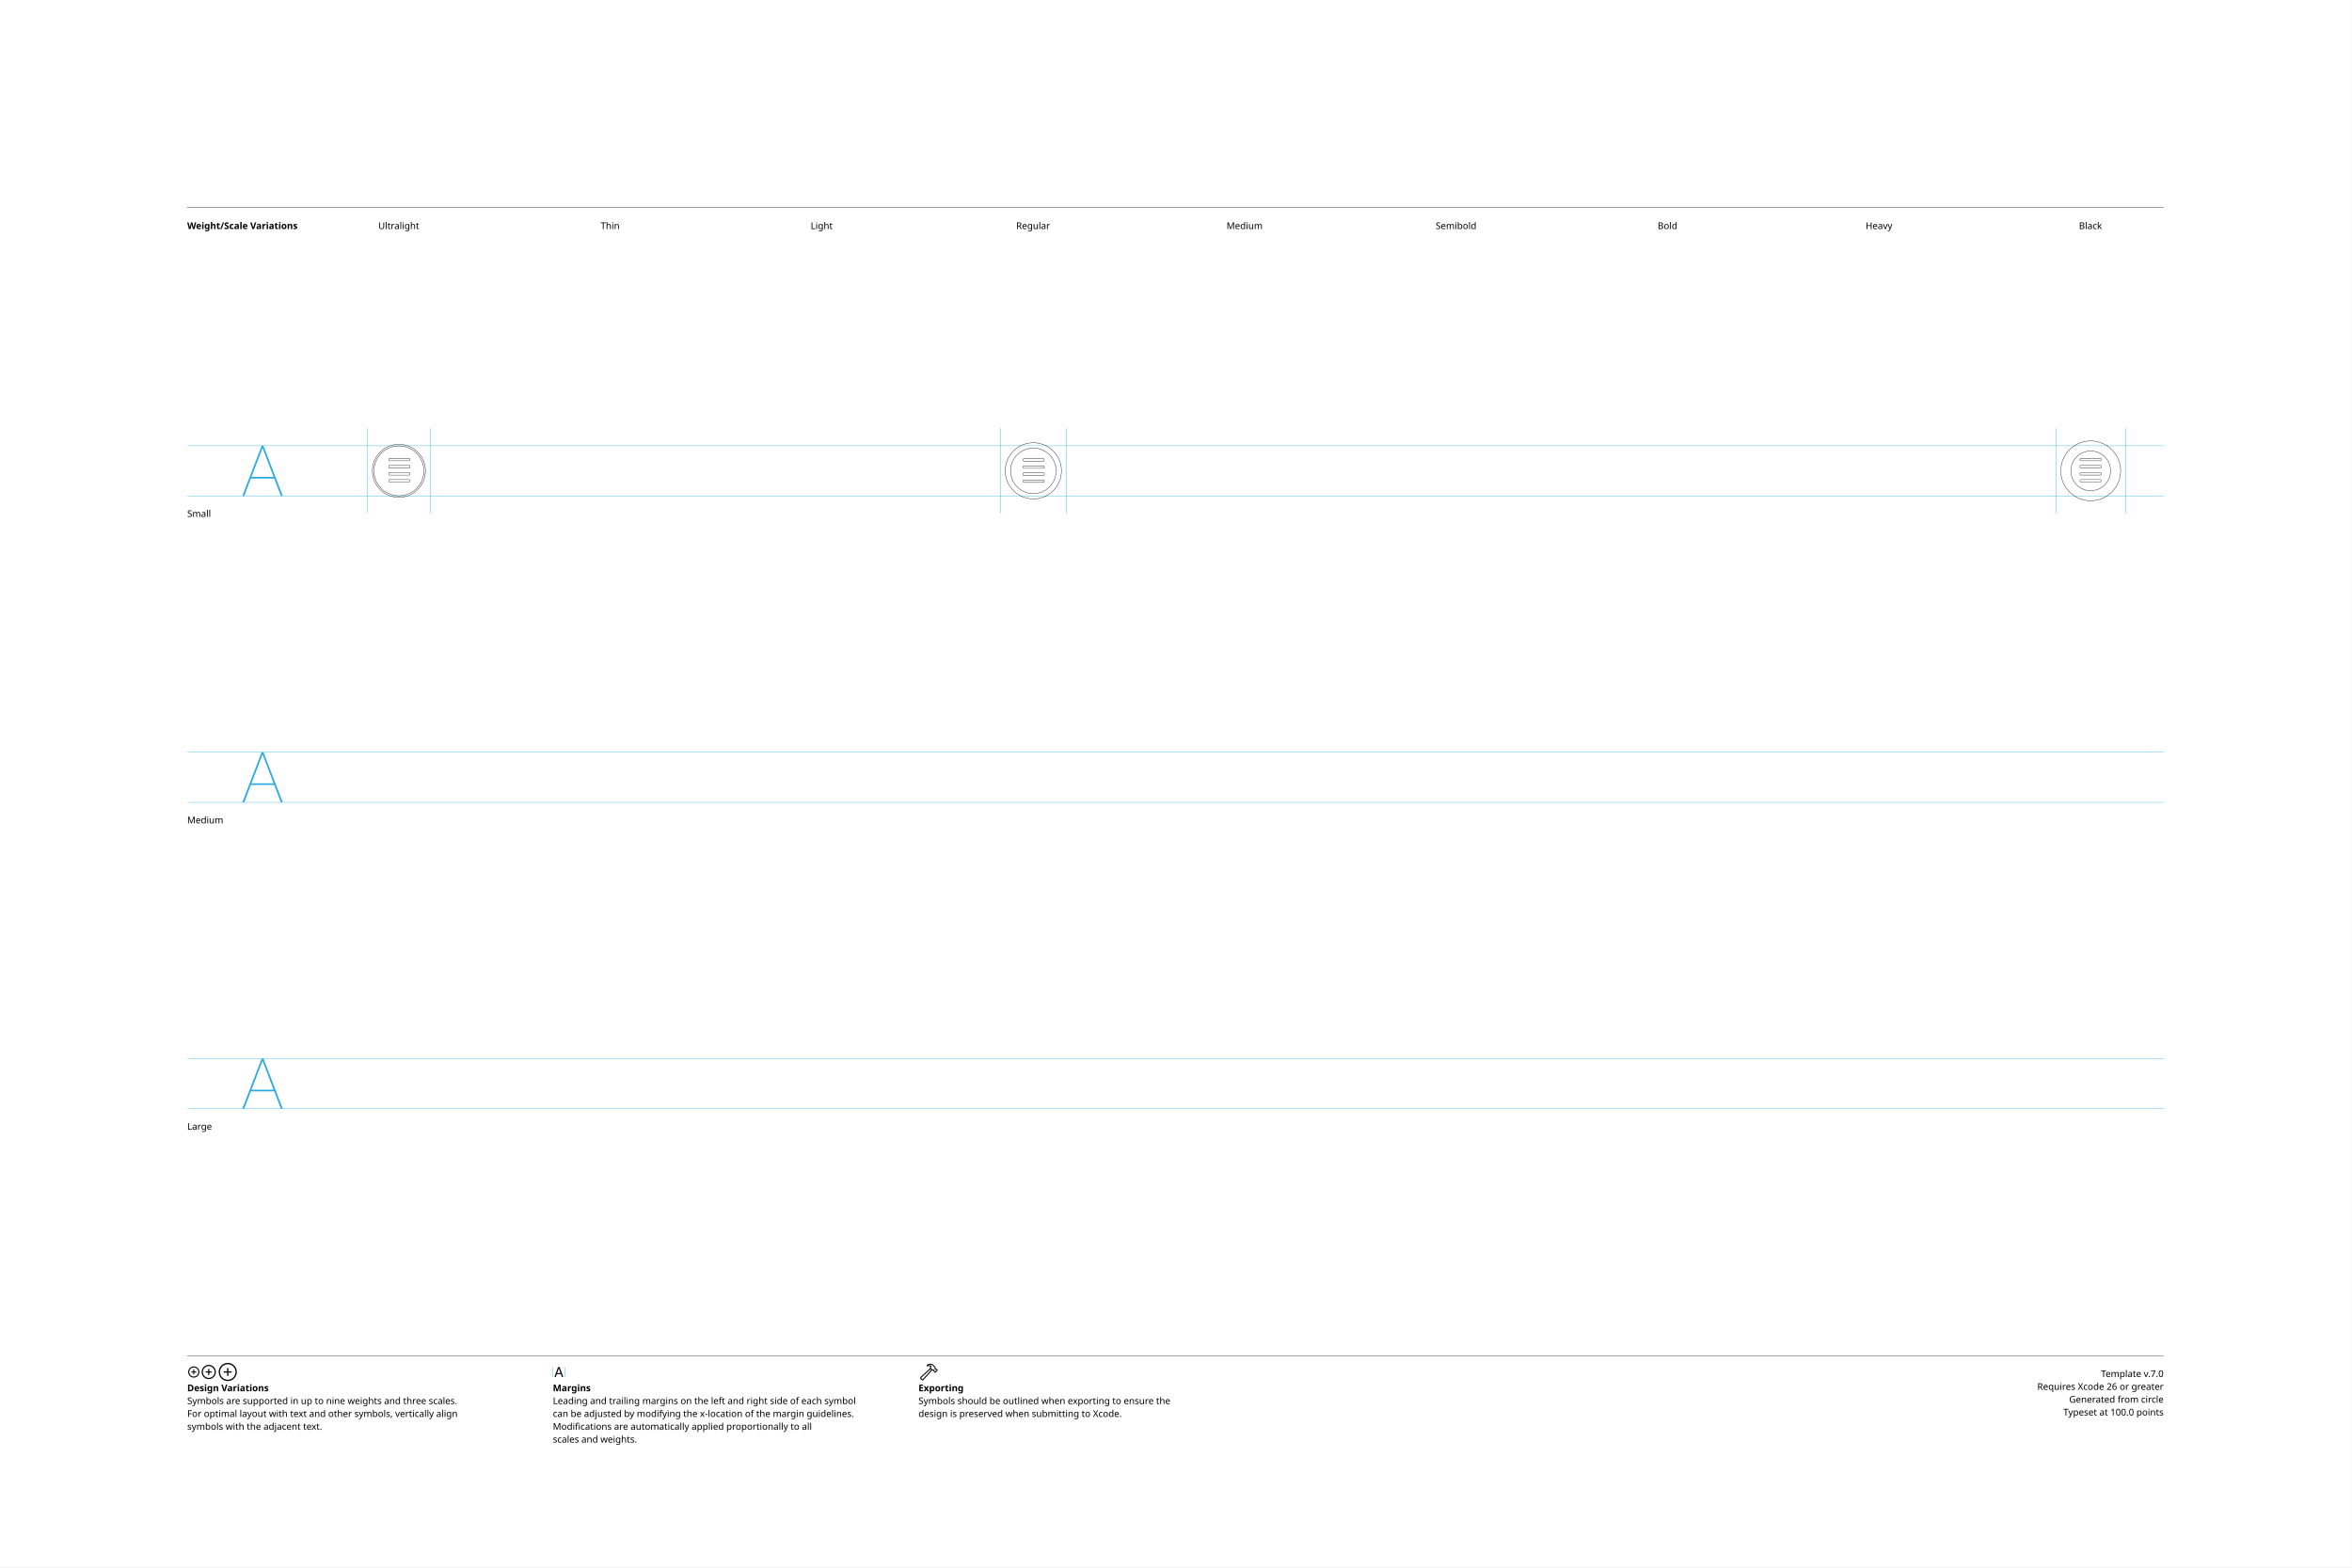
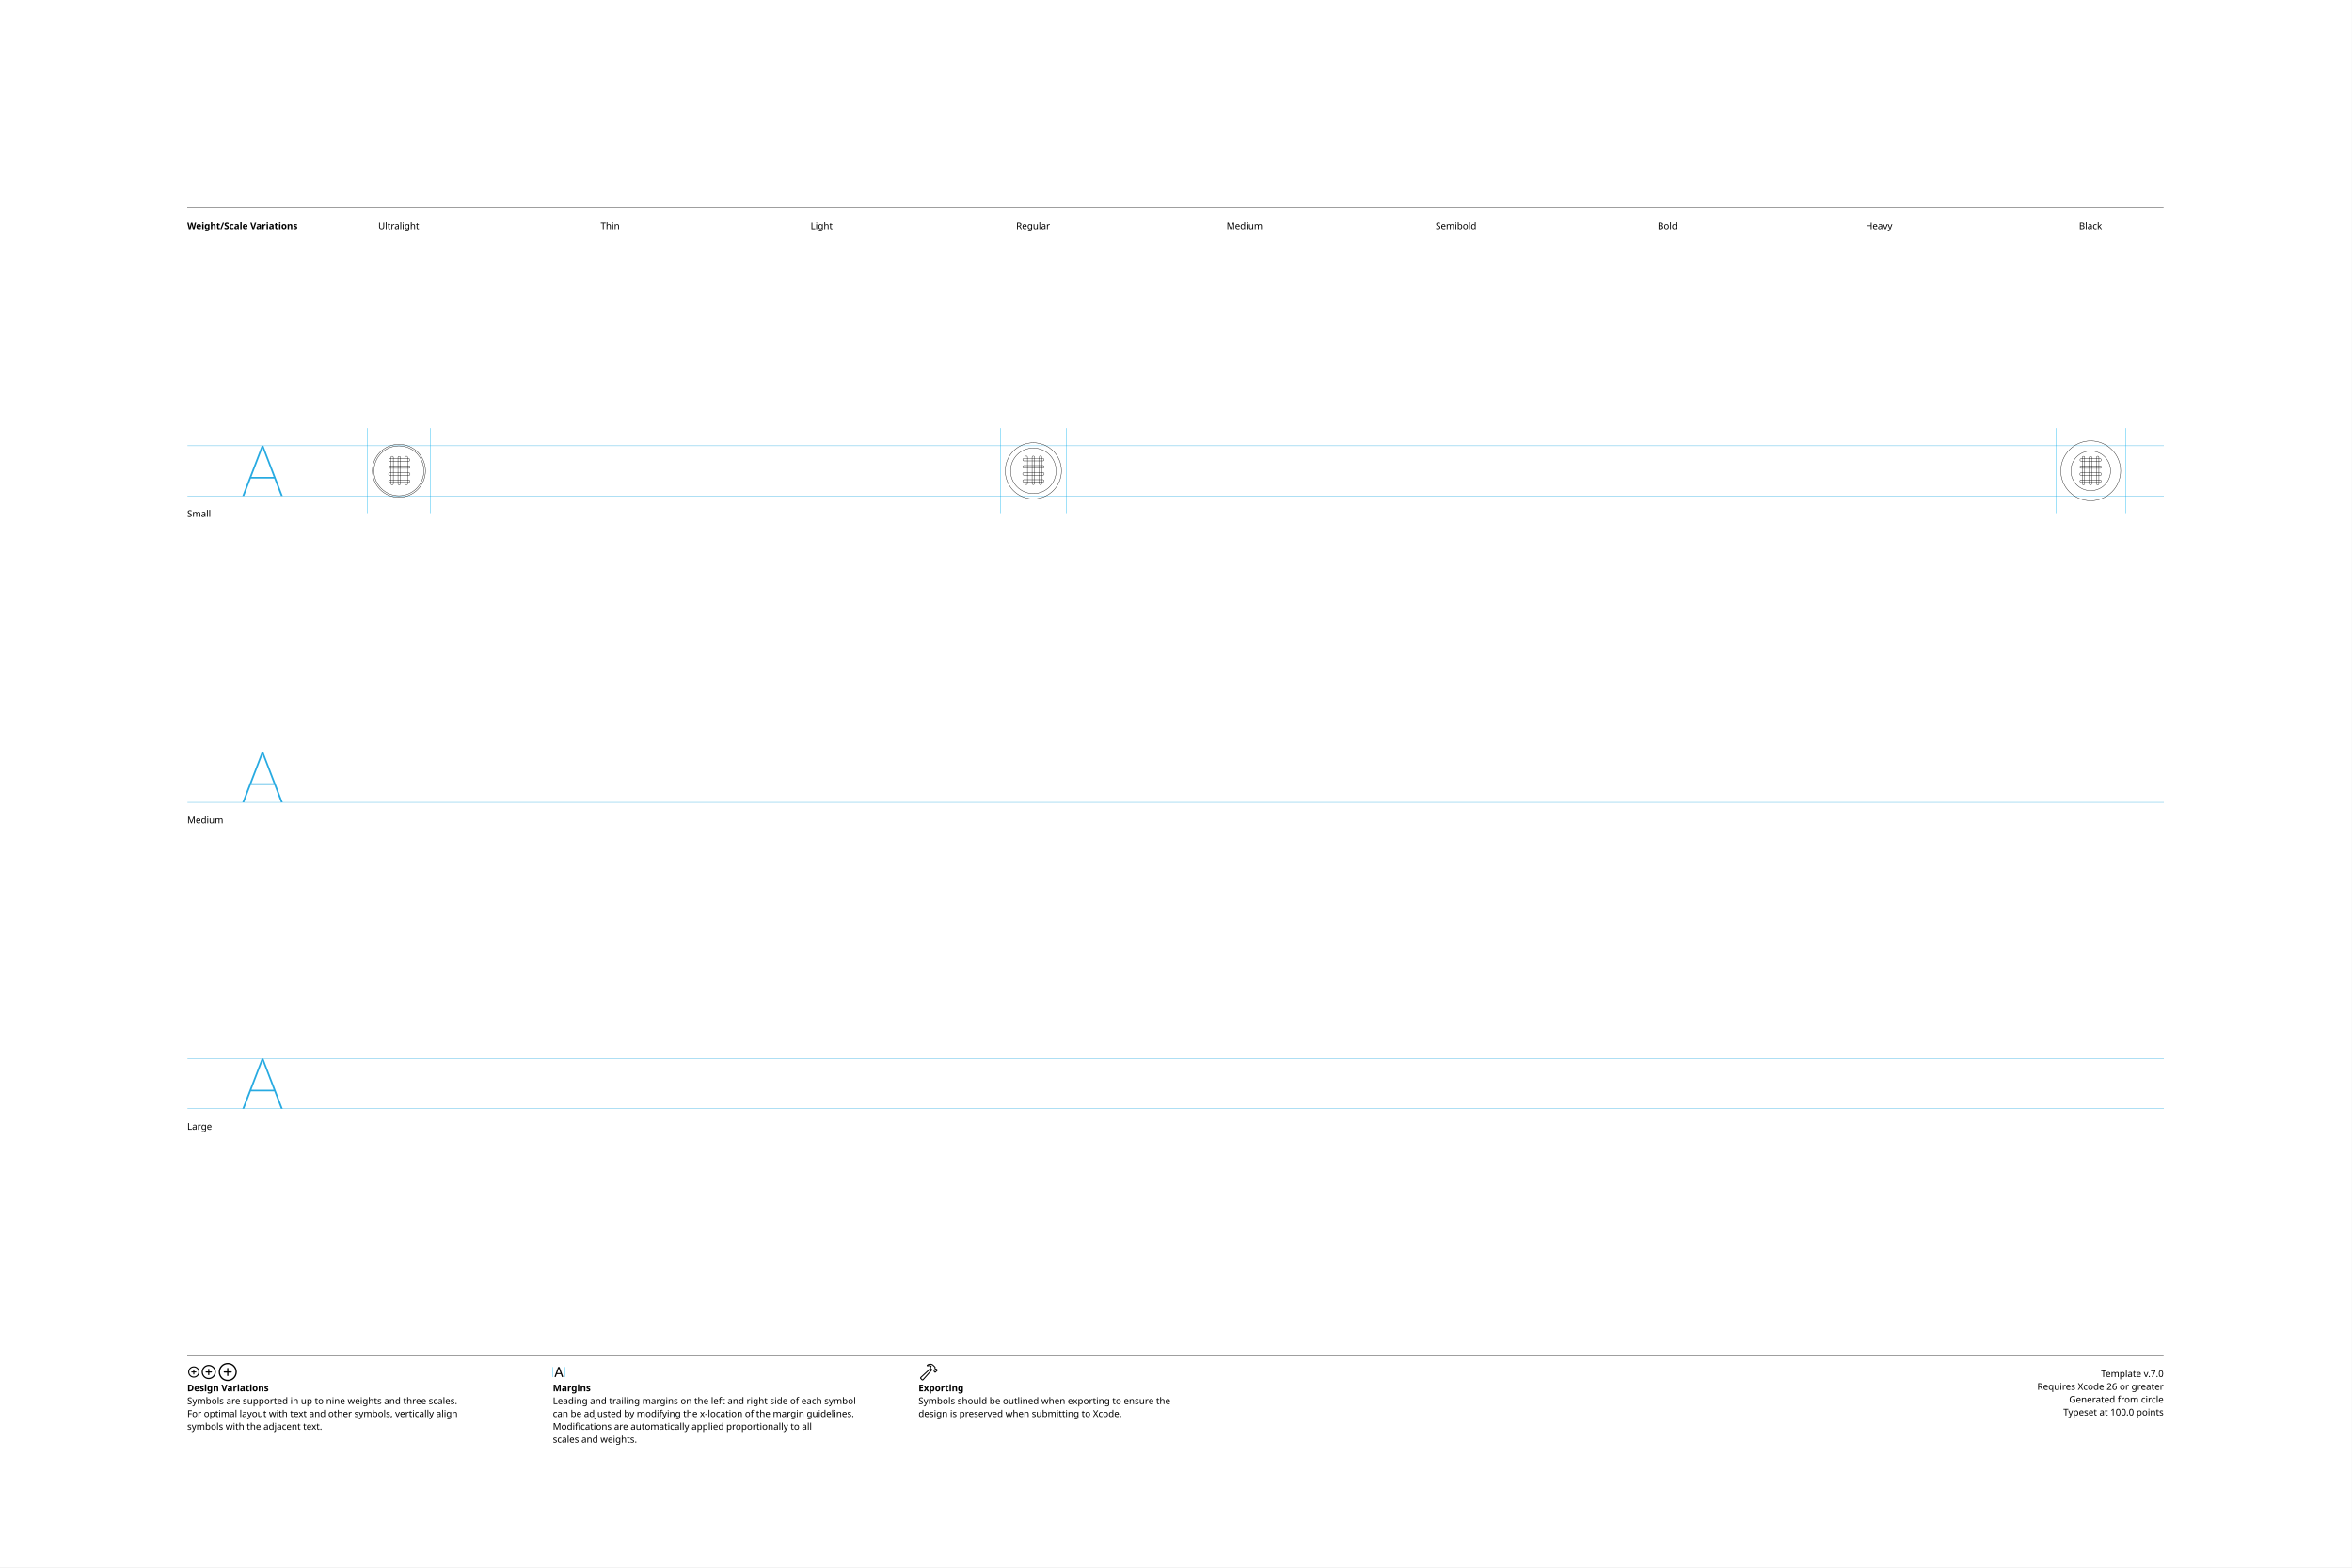
<svg xmlns="http://www.w3.org/2000/svg" version="1.1" viewBox="0 0 3300 2200" id="svg33">
  <defs id="defs33" />
  <style id="style1">.SFSymbolsPreviewWireframe {fill:none;opacity:1.0;stroke:black;stroke-width:0.5}
</style>
  <g id="Notes" transform="translate(-0.3314563,-0.5800485)">
    <rect height="2200" id="artboard" style="opacity:1;fill:#ffffff" width="3300" x="0" y="0" />
    <line style="opacity:1;fill:none;stroke:#000000;stroke-width:0.5" x1="263" x2="3036" y1="292" y2="292" id="line1" />
    <text style="font-weight:bold;font-size:13px;font-family:sans-serif;fill:#000000;stroke:none" transform="translate(263,322)" id="text1">Weight/Scale Variations</text>
    <text style="font-size:13px;font-family:sans-serif;text-anchor:middle;fill:#000000;stroke:none" transform="translate(559.711,322)" id="text2">Ultralight</text>
    <text style="font-size:13px;font-family:sans-serif;text-anchor:middle;fill:#000000;stroke:none" transform="translate(856.422,322)" id="text3">Thin</text>
    <text style="font-size:13px;font-family:sans-serif;text-anchor:middle;fill:#000000;stroke:none" transform="translate(1153.13,322)" id="text4">Light</text>
    <text style="font-size:13px;font-family:sans-serif;text-anchor:middle;fill:#000000;stroke:none" transform="translate(1449.84,322)" id="text5">Regular</text>
    <text style="font-size:13px;font-family:sans-serif;text-anchor:middle;fill:#000000;stroke:none" transform="translate(1746.56,322)" id="text6">Medium</text>
    <text style="font-size:13px;font-family:sans-serif;text-anchor:middle;fill:#000000;stroke:none" transform="translate(2043.27,322)" id="text7">Semibold</text>
    <text style="font-size:13px;font-family:sans-serif;text-anchor:middle;fill:#000000;stroke:none" transform="translate(2339.98,322)" id="text8">Bold</text>
    <text style="font-size:13px;font-family:sans-serif;text-anchor:middle;fill:#000000;stroke:none" transform="translate(2636.69,322)" id="text9">Heavy</text>
    <text style="font-size:13px;font-family:sans-serif;text-anchor:middle;fill:#000000;stroke:none" transform="translate(2933.4,322)" id="text10">Black</text>
    <line style="opacity:1;fill:none;stroke:#000000;stroke-width:0.5" x1="263" x2="3036" y1="1903" y2="1903" id="line10" />
    <g transform="matrix(0.2,0,0,0.2,263,1933)" id="g10">
      <path d="m 46.24,4.15 c 21.777,0 39.453,-17.627 39.453,-39.404 0,-21.777 -17.676,-39.404 -39.453,-39.404 -21.729,0 -39.404,17.627 -39.404,39.404 0,21.777 17.676,39.404 39.404,39.404 z m 0,-7.422 c -17.676,0 -31.934,-14.307 -31.934,-31.982 0,-17.676 14.258,-31.982 31.934,-31.982 17.676,0 31.982,14.307 31.982,31.982 0,17.676 -14.307,31.982 -31.982,31.982 z m 3.613,-17.773 v -28.467 c 0,-2.246 -1.465,-3.76 -3.711,-3.76 -2.148,0 -3.613,1.514 -3.613,3.76 v 28.467 c 0,2.197 1.465,3.711 3.613,3.711 2.246,0 3.711,-1.514 3.711,-3.711 z m -17.822,-10.596 h 28.418 c 2.197,0 3.711,-1.465 3.711,-3.613 0,-2.197 -1.514,-3.711 -3.711,-3.711 h -28.418 c -2.246,0 -3.76,1.514 -3.76,3.711 0,2.148 1.514,3.613 3.76,3.613 z" id="path10" />
    </g>
    <g transform="matrix(0.2,0,0,0.2,281.506,1933)" id="g11">
      <path d="m 58.545,14.551 c 27.49,0 49.805,-22.314 49.805,-49.805 0,-27.49 -22.314,-49.805 -49.805,-49.805 -27.49,0 -49.805,22.314 -49.805,49.805 0,27.49 22.314,49.805 49.805,49.805 z m 0,-8.301 c -22.949,0 -41.504,-18.555 -41.504,-41.504 0,-22.949 18.555,-41.504 41.504,-41.504 22.949,0 41.504,18.555 41.504,41.504 0,22.949 -18.555,41.504 -41.504,41.504 z m 4.053,-23.096 v -36.914 c 0,-2.49 -1.709,-4.199 -4.15,-4.199 -2.393,0 -4.053,1.709 -4.053,4.199 v 36.914 c 0,2.441 1.66,4.15 4.053,4.15 2.441,0 4.15,-1.66 4.15,-4.15 z m -22.559,-14.404 h 36.963 c 2.441,0 4.15,-1.611 4.15,-4.004 0,-2.441 -1.709,-4.15 -4.15,-4.15 h -36.963 c -2.49,0 -4.15,1.709 -4.15,4.15 0,2.393 1.66,4.004 4.15,4.004 z" id="path11" />
    </g>
    <g transform="matrix(0.2,0,0,0.2,304.924,1933)" id="g12">
      <path d="m 74.853,28.32 c 35.107,0 63.623,-28.467 63.623,-63.574 0,-35.107 -28.516,-63.623 -63.623,-63.623 -35.107,0 -63.574,28.516 -63.574,63.623 0,35.107 28.467,63.574 63.574,63.574 z m 0,-9.082 c -30.127,0 -54.492,-24.365 -54.492,-54.492 0,-30.127 24.365,-54.492 54.492,-54.492 30.127,0 54.492,24.365 54.492,54.492 0,30.127 -24.365,54.492 -54.492,54.492 z m 4.443,-30.322 v -48.486 c 0,-2.734 -1.855,-4.639 -4.541,-4.639 -2.588,0 -4.443,1.904 -4.443,4.639 v 48.486 c 0,2.686 1.855,4.59 4.443,4.59 2.686,0 4.541,-1.855 4.541,-4.59 z m -28.711,-19.775 h 48.486 c 2.686,0 4.59,-1.807 4.59,-4.395 0,-2.734 -1.855,-4.59 -4.59,-4.59 h -48.486 c -2.734,0 -4.59,1.855 -4.59,4.59 0,2.588 1.855,4.395 4.59,4.395 z" id="path12" />
    </g>
    <text style="font-weight:bold;font-size:13px;font-family:sans-serif;fill:#000000;stroke:none" transform="translate(263,1953)" id="text12">Design Variations</text>
    <text style="font-size:13px;font-family:sans-serif;fill:#000000;stroke:none" transform="translate(263,1971)" id="text13">Symbols are supported in up to nine weights and three scales.</text>
    <text style="font-size:13px;font-family:sans-serif;fill:#000000;stroke:none" transform="translate(263,1989)" id="text14">For optimal layout with text and other symbols, vertically align</text>
    <text style="font-size:13px;font-family:sans-serif;fill:#000000;stroke:none" transform="translate(263,2007)" id="text15">symbols with the adjacent text.</text>
    <line style="opacity:1;fill:none;stroke:#00aeef;stroke-width:0.5" x1="776" x2="776" y1="1919" y2="1933" id="line15" />
    <g transform="matrix(0.2,0,0,0.2,776,1933)" id="g15">
      <path d="m 16.553,0.781 c 2.588,0 3.857,-0.977 4.785,-3.711 l 20.557,-57.52 h 0.244 l 20.605,57.52 c 0.928,2.734 2.197,3.711 4.736,3.711 2.588,0 4.248,-1.562 4.248,-4.004 0,-0.83 -0.146,-1.611 -0.537,-2.637 l -22.9,-60.986 c -1.123,-2.979 -3.125,-4.492 -6.25,-4.492 -3.027,0 -5.078,1.465 -6.152,4.443 l -22.9,61.084 c -0.391,1.025 -0.537,1.807 -0.537,2.637 0,2.441 1.562,3.955 4.102,3.955 z m 10.205,-20.947 h 30.664 c 2.002,0 3.662,-1.66 3.662,-3.662 0,-2.051 -1.66,-3.662 -3.662,-3.662 H 26.758 c -2.002,0 -3.662,1.611 -3.662,3.662 0,2.002 1.66,3.662 3.662,3.662 z" id="path15" />
    </g>
    <line style="opacity:1;fill:none;stroke:#00aeef;stroke-width:0.5" x1="792.836" x2="792.836" y1="1919" y2="1933" id="line16" />
    <text style="font-weight:bold;font-size:13px;font-family:sans-serif;fill:#000000;stroke:none" transform="translate(776,1953)" id="text16">Margins</text>
    <text style="font-size:13px;font-family:sans-serif;fill:#000000;stroke:none" transform="translate(776,1971)" id="text17">Leading and trailing margins on the left and right side of each symbol</text>
    <text style="font-size:13px;font-family:sans-serif;fill:#000000;stroke:none" transform="translate(776,1989)" id="text18">can be adjusted by modifying the x-location of the margin guidelines.</text>
    <text style="font-size:13px;font-family:sans-serif;fill:#000000;stroke:none" transform="translate(776,2007)" id="text19">Modifications are automatically applied proportionally to all</text>
    <text style="font-size:13px;font-family:sans-serif;fill:#000000;stroke:none" transform="translate(776,2025)" id="text20">scales and weights.</text>
    <g transform="matrix(0.2,0,0,0.2,1289,1933)" id="g20">
      <path d="m 14.209,13.135 7.861,7.861 c 4.297,4.395 9.326,4.102 13.867,-1.025 l 60.693,-68.213 -4.883,-4.883 -60.254,67.676 c -1.807,1.953 -3.467,2.441 -5.811,0.098 L 20.508,9.522 c -2.295,-2.295 -1.807,-3.955 0.195,-5.811 l 67.481,-62.158 -4.883,-4.834 -68.066,62.598 c -4.98,4.59 -5.322,9.473 -1.025,13.818 z m 44.873,-97.461 c -2.051,2.002 -2.246,4.883 -1.074,6.787 1.123,1.807 3.467,3.027 6.592,2.246 5.859,-1.66 12.598,-2.393 18.896,0.928 l -2.686,7.129 c -1.611,4.004 -0.732,6.885 1.709,9.424 l 10.254,10.303 c 2.344,2.393 4.541,2.441 7.08,1.953 l 4.443,-0.732 2.588,2.539 -0.195,2.246 c -0.098,2.295 0.537,4.297 2.783,6.494 l 3.369,3.32 c 2.295,2.295 5.518,2.49 7.812,0.195 l 12.988,-13.037 c 2.295,-2.344 2.148,-5.371 -0.195,-7.666 l -3.418,-3.418 c -2.197,-2.197 -4.053,-3.027 -6.348,-2.881 l -2.344,0.244 -2.441,-2.441 1.025,-4.688 c 0.635,-2.734 -0.244,-4.98 -2.881,-7.617 l -11.279,-11.182 c -12.94,-12.842 -35.596,-11.035 -46.68,-0.146 z m 7.08,2.051 c 8.789,-6.396 25.977,-5.664 33.691,1.953 l 12.305,12.207 c 1.025,1.025 1.221,1.807 0.928,3.32 l -1.465,6.641 6.738,6.689 4.395,-0.244 c 1.123,-0.049 1.514,0.049 2.344,0.879 l 2.539,2.49 -10.84,10.84 -2.49,-2.49 c -0.83,-0.879 -0.977,-1.221 -0.928,-2.393 l 0.293,-4.346 -6.689,-6.738 -6.836,1.172 c -1.416,0.293 -2.051,0.195 -3.174,-0.879 l -8.936,-8.887 c -1.074,-1.025 -1.172,-1.709 -0.488,-3.369 l 4.59,-11.475 c -6.104,-6.348 -17.041,-7.52 -25.586,-4.59 -0.684,0.244 -0.928,-0.391 -0.391,-0.781 z" id="path20" />
    </g>
    <text style="font-weight:bold;font-size:13px;font-family:sans-serif;fill:#000000;stroke:none" transform="translate(1289,1953)" id="text21">Exporting</text>
    <text style="font-size:13px;font-family:sans-serif;fill:#000000;stroke:none" transform="translate(1289,1971)" id="text22">Symbols should be outlined when exporting to ensure the</text>
    <text style="font-size:13px;font-family:sans-serif;fill:#000000;stroke:none" transform="translate(1289,1989)" id="text23">design is preserved when submitting to Xcode.</text>
    <text id="template-version" style="font-size:13px;font-family:sans-serif;text-anchor:end;fill:#000000;stroke:none" transform="translate(3036,1933)">Template v.7.0</text>
    <text style="font-size:13px;font-family:sans-serif;text-anchor:end;fill:#000000;stroke:none" transform="translate(3036,1951)" id="text24">Requires Xcode 26 or greater</text>
    <text id="descriptive-name" style="font-size:13px;font-family:sans-serif;text-anchor:end;fill:#000000;stroke:none" transform="translate(3036,1969)">Generated from circle</text>
    <text style="font-size:13px;font-family:sans-serif;text-anchor:end;fill:#000000;stroke:none" transform="translate(3036,1987)" id="text25">Typeset at 100.0 points</text>
    <text style="font-size:13px;font-family:sans-serif;fill:#000000;stroke:none" transform="translate(263,726)" id="text26">Small</text>
    <text style="font-size:13px;font-family:sans-serif;fill:#000000;stroke:none" transform="translate(263,1156)" id="text27">Medium</text>
    <text style="font-size:13px;font-family:sans-serif;fill:#000000;stroke:none" transform="translate(263,1586)" id="text28">Large</text>
  </g>
  <g id="Guides">
    <g id="H-reference" style="fill:#27AAE1;stroke:none;" transform="matrix(1 0 0 1 339 696)">
      <path d="M0.994 0L3.638 0L29.328-67.132L30.03-67.132L30.03-70.459L28.123-70.459ZM11.688-24.48L46.981-24.48L46.231-26.729L12.438-26.729ZM55.12 0L57.764 0L30.638-70.459L29.433-70.459L29.433-67.132Z" id="path28" />
    </g>
    <line id="Baseline-S" style="fill:none;stroke:#27AAE1;opacity:1;stroke-width:0.5;" x1="263" x2="3036" y1="696" y2="696" />
    <line id="Capline-S" style="fill:none;stroke:#27AAE1;opacity:1;stroke-width:0.5;" x1="263" x2="3036" y1="625.541" y2="625.541" />
    <g id="g29" style="fill:#27AAE1;stroke:none;" transform="matrix(1 0 0 1 339 1126)">
      <path d="M0.994 0L3.638 0L29.328-67.132L30.03-67.132L30.03-70.459L28.123-70.459ZM11.688-24.48L46.981-24.48L46.231-26.729L12.438-26.729ZM55.12 0L57.764 0L30.638-70.459L29.433-70.459L29.433-67.132Z" id="path29" />
    </g>
    <line id="Baseline-M" style="fill:none;stroke:#27AAE1;opacity:1;stroke-width:0.5;" x1="263" x2="3036" y1="1126" y2="1126" />
    <line id="Capline-M" style="fill:none;stroke:#27AAE1;opacity:1;stroke-width:0.5;" x1="263" x2="3036" y1="1055.54" y2="1055.54" />
    <g id="g30" style="fill:#27AAE1;stroke:none;" transform="matrix(1 0 0 1 339 1556)">
      <path d="M0.994 0L3.638 0L29.328-67.132L30.03-67.132L30.03-70.459L28.123-70.459ZM11.688-24.48L46.981-24.48L46.231-26.729L12.438-26.729ZM55.12 0L57.764 0L30.638-70.459L29.433-70.459L29.433-67.132Z" id="path30" />
    </g>
    <line id="Baseline-L" style="fill:none;stroke:#27AAE1;opacity:1;stroke-width:0.5;" x1="263" x2="3036" y1="1556" y2="1556" />
    <line id="Capline-L" style="fill:none;stroke:#27AAE1;opacity:1;stroke-width:0.5;" x1="263" x2="3036" y1="1485.54" y2="1485.54" />
    <line id="right-margin-Black-S" style="fill:none;stroke:#00AEEF;stroke-width:0.5;opacity:1.0;" x1="2982.23" x2="2982.23" y1="600.785" y2="720.121" />
    <line id="left-margin-Black-S" style="fill:none;stroke:#00AEEF;stroke-width:0.5;opacity:1.0;" x1="2884.57" x2="2884.57" y1="600.785" y2="720.121" />
    <line id="right-margin-Regular-S" style="fill:none;stroke:#00AEEF;stroke-width:0.5;opacity:1.0;" x1="1496.11" x2="1496.11" y1="600.785" y2="720.121" />
    <line id="left-margin-Regular-S" style="fill:none;stroke:#00AEEF;stroke-width:0.5;opacity:1.0;" x1="1403.58" x2="1403.58" y1="600.785" y2="720.121" />
    <line id="right-margin-Ultralight-S" style="fill:none;stroke:#00AEEF;stroke-width:0.5;opacity:1.0;" x1="603.773" x2="603.773" y1="600.785" y2="720.121" />
    <line id="left-margin-Ultralight-S" style="fill:none;stroke:#00AEEF;stroke-width:0.5;opacity:1.0;" x1="515.649" x2="515.649" y1="600.785" y2="720.121" />
  </g>
  <g id="Symbols">
    <g id="Black-S" transform="matrix(1 0 0 1 2884.57 696)">
      <path class="SFSymbolsPreviewWireframe" d="M48.828 6.738C72.022 6.738 90.82-12.06 90.82-35.254C90.82-58.447 72.022-77.246 48.828-77.246C25.635-77.246 6.836-58.447 6.836-35.254C6.836-12.06 25.635 6.738 48.828 6.738ZM48.828-7.422C33.447-7.422 20.996-19.873 20.996-35.254C20.996-50.635 33.447-63.086 48.828-63.086C64.209-63.086 76.66-50.635 76.66-35.254C76.66-19.873 64.209-7.422 48.828-7.422Z" id="path31" />
-       <rect style="fill:none;stroke:#000000;stroke-width:0.5;stroke-dasharray:none;stroke-opacity:1" id="rect7-5-87" width="30.052" height="3.603" x="2918.581" y="663.693" ry="1.188" transform="translate(-2884.901,-696.5801)" />
-       <rect style="fill:none;stroke:#000000;stroke-width:0.5;stroke-dasharray:none;stroke-opacity:1" id="rect7-5-8-3-8" width="29.7" height="3.427" x="2918.671" y="673.65" ry="1.188" transform="translate(-2884.901,-696.5801)" />
-       <rect style="fill:none;stroke:#000000;stroke-width:0.5;stroke-dasharray:none;stroke-opacity:1" id="rect7-5-8-7" width="29.993" height="3.486" x="2918.64" y="653.83" ry="1.188" transform="translate(-2884.901,-696.5801)" />
-       <rect style="fill:none;stroke:#000000;stroke-width:0.5;stroke-dasharray:none;stroke-opacity:1" id="rect7-5-8-2-7" width="29.759" height="3.427" x="2918.691" y="643.83" ry="1.188" transform="translate(-2884.901,-696.5801)" />
+       <rect style="fill:none;stroke:#000000;stroke-width:0.5;stroke-dasharray:none;stroke-opacity:1" id="rect7-5-2" width="30.052" height="3.603" x="2918.25" y="663.594" ry="1.188" transform="translate(-2884.57,-696)" />
+       <rect style="fill:none;stroke:#000000;stroke-width:0.5;stroke-dasharray:none;stroke-opacity:1" id="rect7-5-8-3-6" width="29.7" height="3.427" x="2918.34" y="673.551" ry="1.188" transform="translate(-2884.57,-696)" />
+       <rect style="fill:none;stroke:#000000;stroke-width:0.5;stroke-dasharray:none;stroke-opacity:1" id="rect7-5-8-39-9" width="3.333" height="39.931" x="2931.449" y="640.414" ry="1.188" transform="translate(-2884.57,-696)" />
+       <rect style="fill:none;stroke:#000000;stroke-width:0.5;stroke-dasharray:none;stroke-opacity:1" id="rect7-5-8-39-8-4" width="3.275" height="39.99" x="2921.613" y="640.34" ry="1.188" transform="translate(-2884.57,-696)" />
+       <rect style="fill:none;stroke:#000000;stroke-width:0.5;stroke-dasharray:none;stroke-opacity:1" id="rect7-5-8-0-1" width="3.216" height="40.224" x="2941.617" y="640.25" ry="1.188" transform="translate(-2884.57,-696)" />
+       <rect style="fill:none;stroke:#000000;stroke-width:0.5;stroke-dasharray:none;stroke-opacity:1" id="rect7-5-8-37" width="29.993" height="3.486" x="2918.309" y="653.73" ry="1.188" transform="translate(-2884.57,-696)" />
+       <rect style="fill:none;stroke:#000000;stroke-width:0.5;stroke-dasharray:none;stroke-opacity:1" id="rect7-5-8-2-8" width="29.759" height="3.427" x="2918.359" y="643.73" ry="1.188" transform="translate(-2884.57,-696)" />
    </g>
    <g id="Regular-S" transform="matrix(1 0 0 1 1403.58 696)">
      <path class="SFSymbolsPreviewWireframe" d="M46.24 4.15C68.018 4.15 85.693-13.477 85.693-35.254C85.693-57.031 68.018-74.658 46.24-74.658C24.512-74.658 6.836-57.031 6.836-35.254C6.836-13.477 24.512 4.15 46.24 4.15ZM46.24-3.271C28.564-3.271 14.307-17.578 14.307-35.254C14.307-52.93 28.564-67.236 46.24-67.236C63.916-67.236 78.223-52.93 78.223-35.254C78.223-17.578 63.916-3.271 46.24-3.271Z" id="path32" />
-       <rect style="fill:none;stroke:#000000;stroke-width:0.5;stroke-dasharray:none;stroke-opacity:1" id="rect7-5" width="30.052" height="3.603" x="1435.25" y="663.594" ry="1.188" transform="translate(-1403.58,-696)" />
-       <rect style="fill:none;stroke:#000000;stroke-width:0.5;stroke-dasharray:none;stroke-opacity:1" id="rect7-5-8-3" width="29.7" height="3.427" x="1435.34" y="673.551" ry="1.188" transform="translate(-1403.58,-696)" />
-       <rect style="fill:none;stroke:#000000;stroke-width:0.5;stroke-dasharray:none;stroke-opacity:1" id="rect7-5-8" width="29.993" height="3.486" x="1435.309" y="653.73" ry="1.188" transform="translate(-1403.58,-696)" />
-       <rect style="fill:none;stroke:#000000;stroke-width:0.5;stroke-dasharray:none;stroke-opacity:1" id="rect7-5-8-2" width="29.759" height="3.427" x="1435.359" y="643.73" ry="1.188" transform="translate(-1403.58,-696)" />
+       <rect style="fill:none;stroke:#000000;stroke-width:0.5;stroke-dasharray:none;stroke-opacity:1" id="rect7-5" width="30.052" height="3.603" x="1434.941" y="663.262" ry="1.188" transform="translate(-1403.58,-696)" />
+       <rect style="fill:none;stroke:#000000;stroke-width:0.5;stroke-dasharray:none;stroke-opacity:1" id="rect7-5-8-3" width="29.7" height="3.427" x="31.451" y="-22.781" ry="1.188" />
+       <rect style="fill:none;stroke:#000000;stroke-width:0.5;stroke-dasharray:none;stroke-opacity:1" id="rect7-5-8-39" width="3.333" height="39.931" x="44.561" y="-55.918" ry="1.188" />
+       <rect style="fill:none;stroke:#000000;stroke-width:0.5;stroke-dasharray:none;stroke-opacity:1" id="rect7-5-8-39-8" width="3.275" height="39.99" x="34.725" y="-55.992" ry="1.188" />
+       <rect style="fill:none;stroke:#000000;stroke-width:0.5;stroke-dasharray:none;stroke-opacity:1" id="rect7-5-8-0" width="3.216" height="40.224" x="54.729" y="-56.082" ry="1.188" />
+       <rect style="fill:none;stroke:#000000;stroke-width:0.5;stroke-dasharray:none;stroke-opacity:1" id="rect7-5-8" width="29.993" height="3.486" x="31.42" y="-42.602" ry="1.188" />
+       <rect style="fill:none;stroke:#000000;stroke-width:0.5;stroke-dasharray:none;stroke-opacity:1" id="rect7-5-8-2" width="29.759" height="3.427" x="31.471" y="-52.602" ry="1.188" />
    </g>
    <g id="Ultralight-S" transform="matrix(1 0 0 1 515.649 696)">
      <path class="SFSymbolsPreviewWireframe" d="M44.061 1.971C64.612 1.971 81.289-14.703 81.289-35.254C81.289-55.805 64.612-72.478 44.061-72.478C23.513-72.478 6.836-55.805 6.836-35.254C6.836-14.703 23.513 1.971 44.061 1.971ZM44.061-0.274C24.705-0.274 9.039-15.898 9.039-35.254C9.039-54.61 24.705-70.233 44.061-70.233C63.416-70.233 79.04-54.61 79.04-35.254C79.04-15.898 63.416-0.274 44.061-0.274Z" id="path33" />
-       <path id="rect7-5-8-3-85" style="fill:none;stroke:#000000;stroke-width:0.5" transform="translate(-515.649,-696)" d="m 546.527,673.07 h 27.325 c 0.658,0 1.188,0.53 1.188,1.188 v 1.052 c 0,0.658 -0.53,1.188 -1.188,1.188 h -27.325 c -0.658,0 -1.188,-0.53 -1.188,-1.188 v -1.052 c 0,-0.658 0.53,-1.188 1.188,-1.188 z" />
-       <path id="rect7-5-4" style="fill:none;stroke:#000000;stroke-width:0.5" d="m 546.438,663.113 h 27.677 c 0.658,0 1.188,0.53 1.188,1.188 v 1.228 c 0,0.658 -0.53,1.188 -1.188,1.188 h -27.677 c -0.658,0 -1.188,-0.53 -1.188,-1.188 v -1.228 c 0,-0.658 0.53,-1.188 1.188,-1.188 z" transform="translate(-515.649,-696)" />
-       <path id="rect7-5-8-8" style="fill:none;stroke:#000000;stroke-width:0.5" transform="translate(-515.649,-696)" d="m 546.496,653.25 h 27.618 c 0.658,0 1.188,0.53 1.188,1.188 v 1.111 c 0,0.658 -0.53,1.188 -1.188,1.188 h -27.618 c -0.658,0 -1.188,-0.53 -1.188,-1.188 v -1.111 c 0,-0.658 0.53,-1.188 1.188,-1.188 z" />
-       <path id="rect7-5-8-2-3" style="fill:none;stroke:#000000;stroke-width:0.5" transform="translate(-515.649,-696)" d="m 546.547,643.25 h 27.384 c 0.658,0 1.188,0.53 1.188,1.188 v 1.052 c 0,0.658 -0.53,1.188 -1.188,1.188 h -27.384 c -0.658,0 -1.188,-0.53 -1.188,-1.188 v -1.052 c 0,-0.658 0.53,-1.188 1.188,-1.188 z" />
+       <rect style="fill:none;stroke:#000000;stroke-width:0.5;stroke-dasharray:none;stroke-opacity:1" id="rect7-5-5" width="30.052" height="3.603" x="545.25" y="663.594" ry="1.188" transform="translate(-515.649,-696)" />
+       <rect style="fill:none;stroke:#000000;stroke-width:0.5;stroke-dasharray:none;stroke-opacity:1" id="rect7-5-8-3-3" width="29.7" height="3.427" x="545.34" y="673.551" ry="1.188" transform="translate(-515.649,-696)" />
+       <rect style="fill:none;stroke:#000000;stroke-width:0.5;stroke-dasharray:none;stroke-opacity:1" id="rect7-5-8-39-5" width="3.333" height="39.931" x="558.449" y="640.414" ry="1.188" transform="translate(-515.649,-696)" />
+       <rect style="fill:none;stroke:#000000;stroke-width:0.5;stroke-dasharray:none;stroke-opacity:1" id="rect7-5-8-39-8-43" width="3.275" height="39.99" x="548.613" y="640.34" ry="1.188" transform="translate(-515.649,-696)" />
+       <rect style="fill:none;stroke:#000000;stroke-width:0.5;stroke-dasharray:none;stroke-opacity:1" id="rect7-5-8-0-6" width="3.216" height="40.224" x="568.617" y="640.25" ry="1.188" transform="translate(-515.649,-696)" />
+       <rect style="fill:none;stroke:#000000;stroke-width:0.5;stroke-dasharray:none;stroke-opacity:1" id="rect7-5-8-5" width="29.993" height="3.486" x="545.309" y="653.73" ry="1.188" transform="translate(-515.649,-696)" />
+       <rect style="fill:none;stroke:#000000;stroke-width:0.5;stroke-dasharray:none;stroke-opacity:1" id="rect7-5-8-2-9" width="29.759" height="3.427" x="545.359" y="643.73" ry="1.188" transform="translate(-515.649,-696)" />
    </g>
  </g>
</svg>
